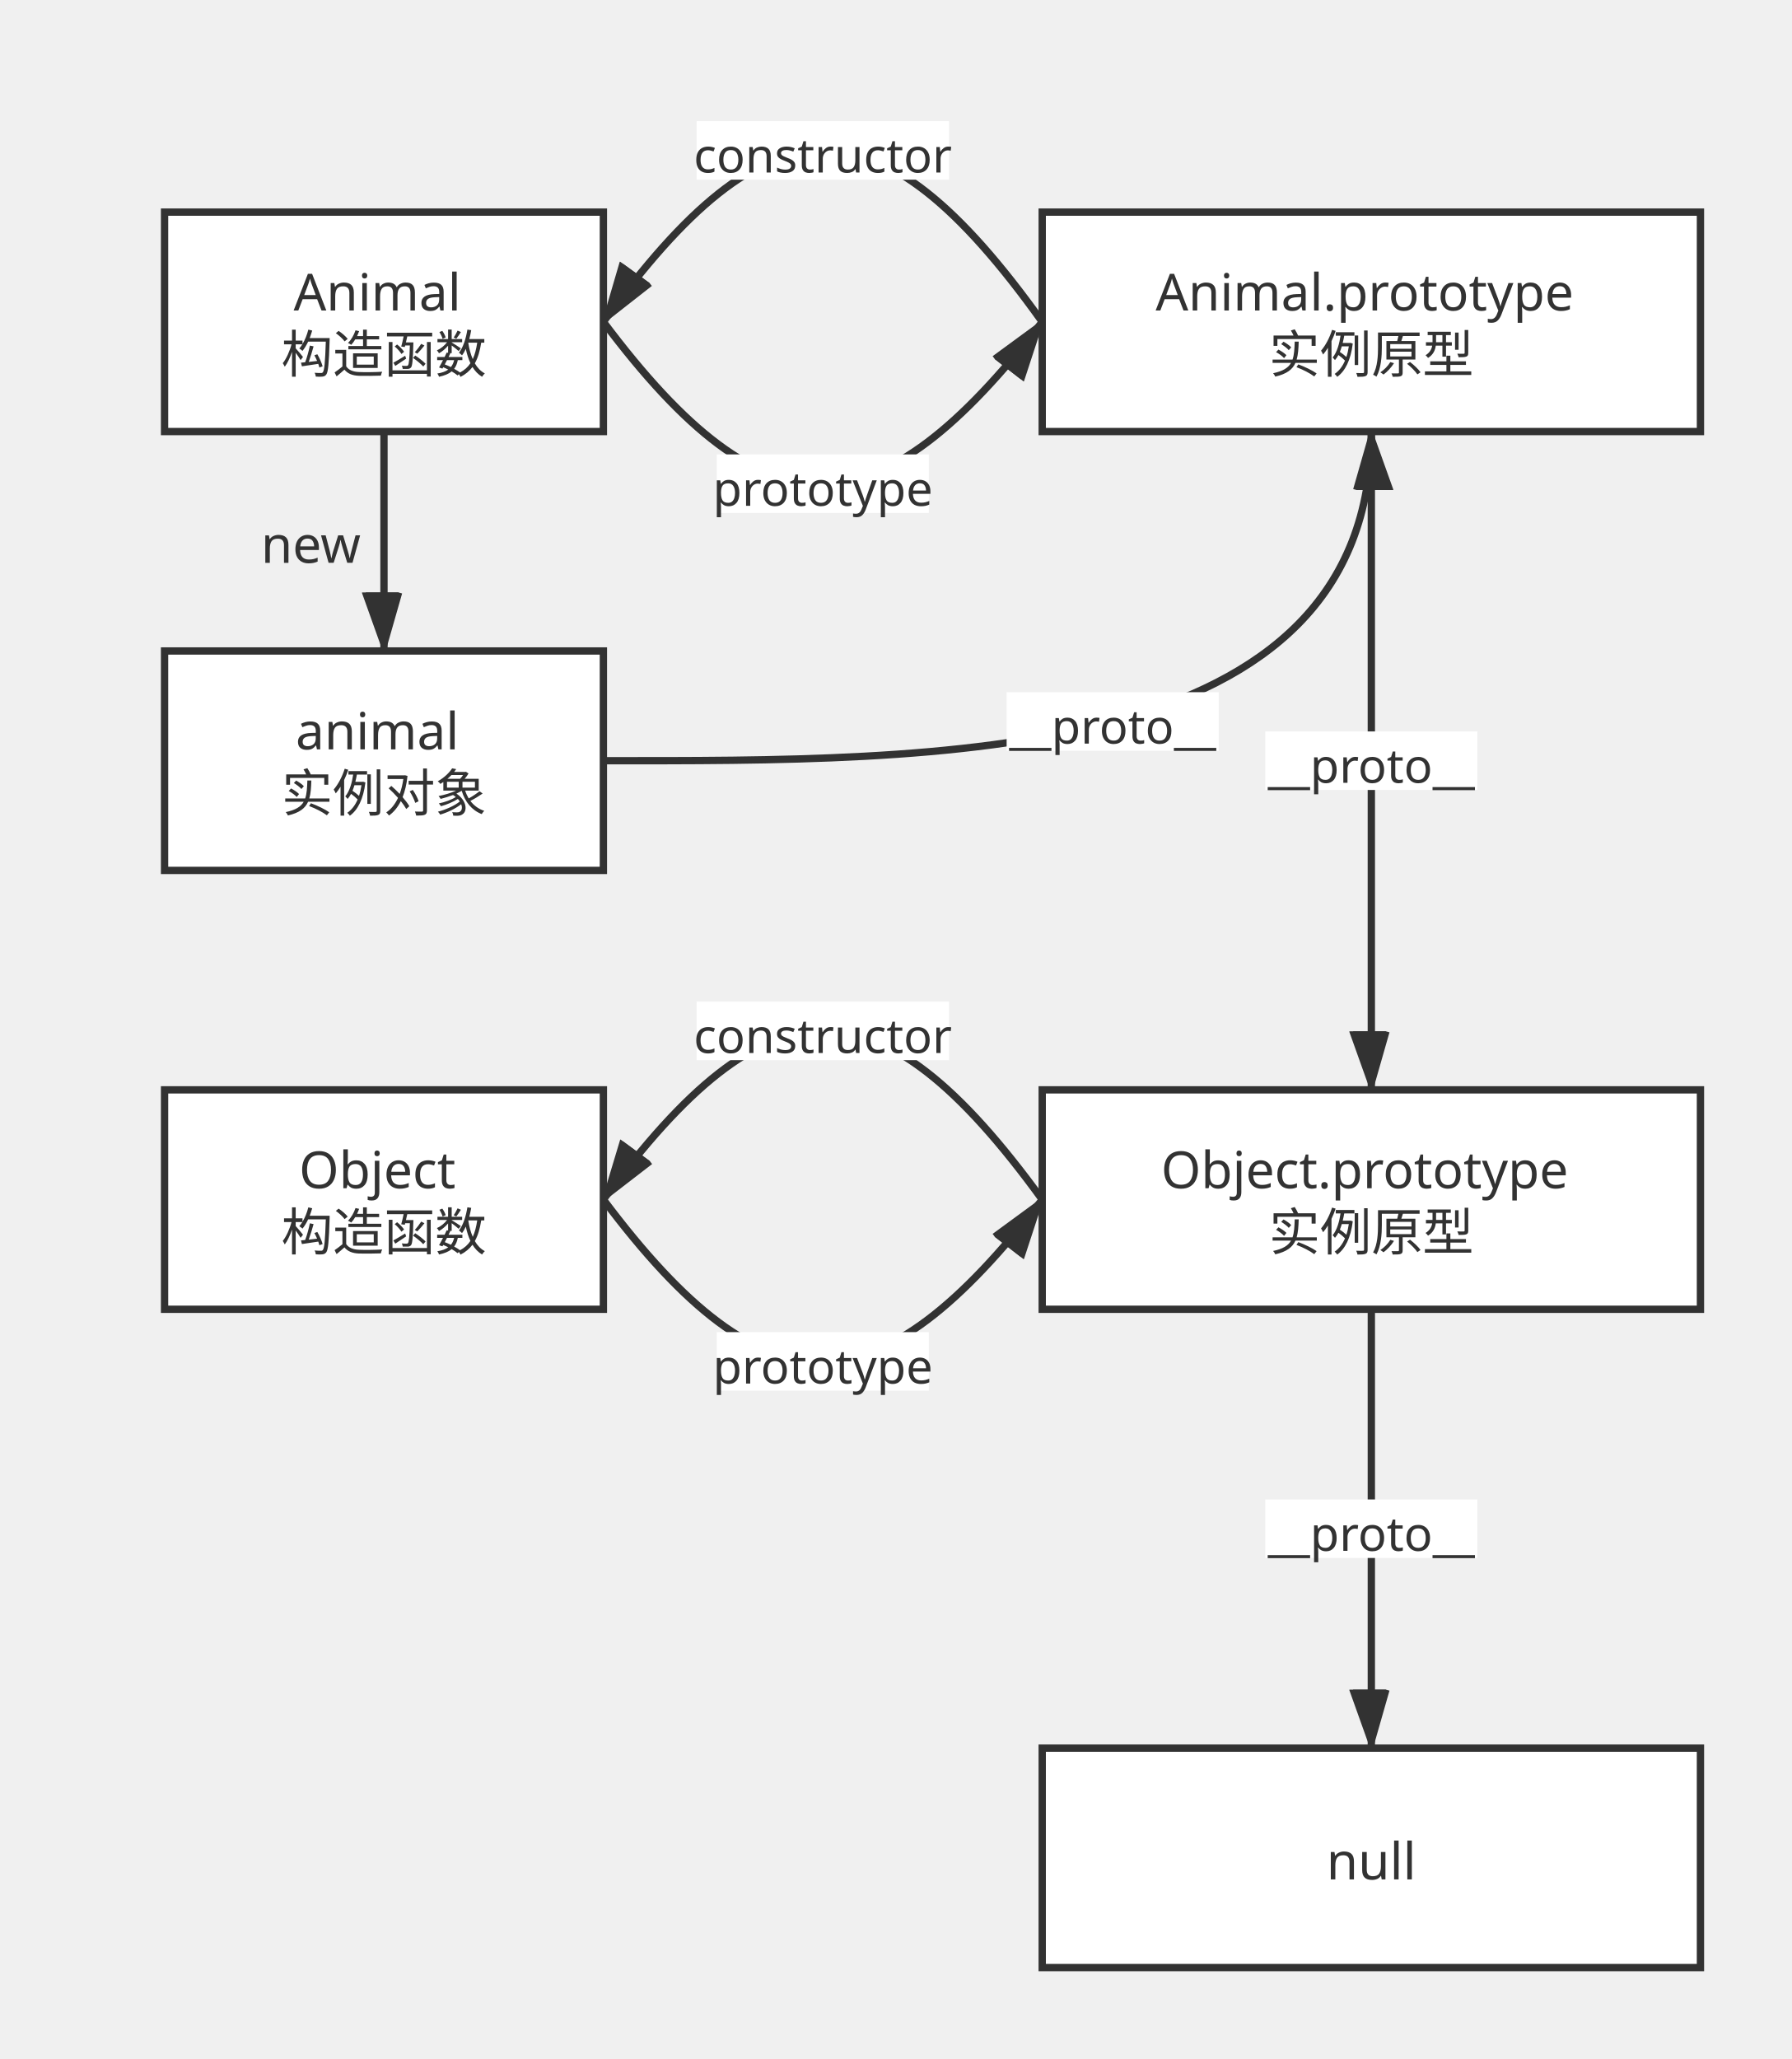
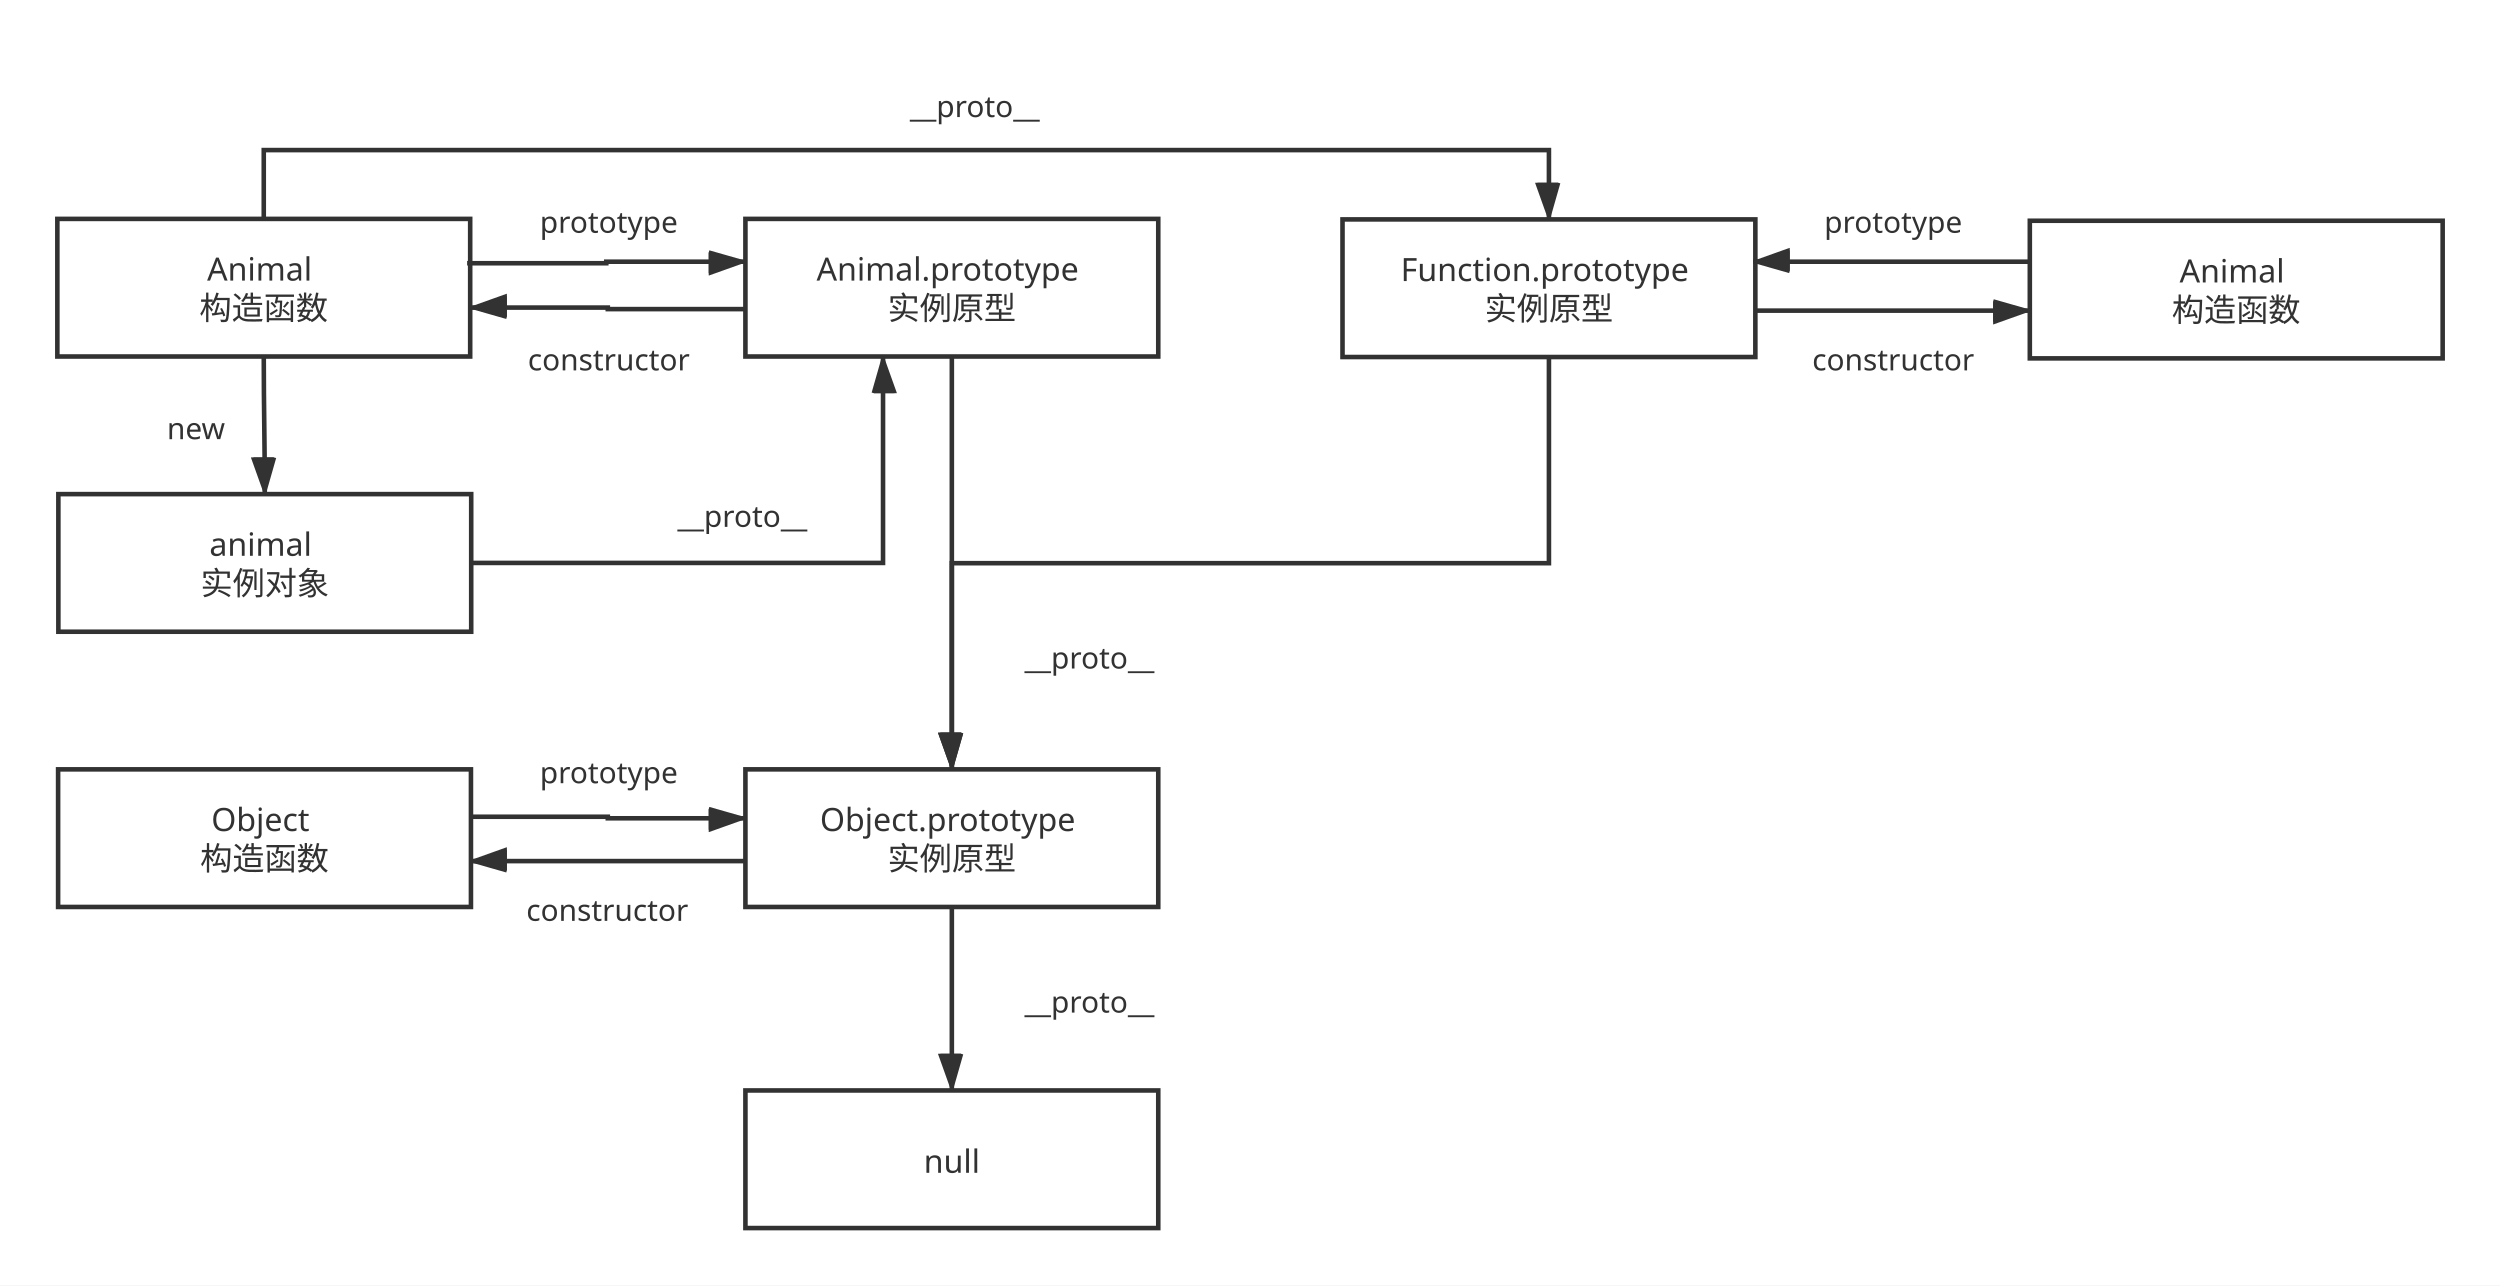
- <svg xmlns="http://www.w3.org/2000/svg" id="SvgjsSvg1006" width="490" height="563" version="1.1">
+ <svg xmlns="http://www.w3.org/2000/svg" id="SvgjsSvg1006" width="1090" height="560.438" version="1.1">
  <defs id="SvgjsDefs1007">
-     <marker id="SvgjsMarker1040" markerWidth="16" markerHeight="12" refX="16" refY="6" viewBox="0 0 16 12" orient="auto" markerUnits="userSpaceOnUse" stroke-dasharray="0,0">
-       <path id="SvgjsPath1041" d="M0,2 L14,6 L0,11 L0,2" fill="#323232" stroke="#323232" stroke-width="2" />
-     </marker>
-     <marker id="SvgjsMarker1044" markerWidth="16" markerHeight="12" refX="16" refY="6" viewBox="0 0 16 12" orient="auto" markerUnits="userSpaceOnUse" stroke-dasharray="0,0">
-       <path id="SvgjsPath1045" d="M0,2 L14,6 L0,11 L0,2" fill="#323232" stroke="#323232" stroke-width="2" />
-     </marker>
-     <marker id="SvgjsMarker1052" markerWidth="16" markerHeight="12" refX="16" refY="6" viewBox="0 0 16 12" orient="auto" markerUnits="userSpaceOnUse" stroke-dasharray="0,0">
-       <path id="SvgjsPath1053" d="M0,2 L14,6 L0,11 L0,2" fill="#323232" stroke="#323232" stroke-width="2" />
-     </marker>
-     <marker id="SvgjsMarker1060" markerWidth="16" markerHeight="12" refX="16" refY="6" viewBox="0 0 16 12" orient="auto" markerUnits="userSpaceOnUse" stroke-dasharray="0,0">
-       <path id="SvgjsPath1061" d="M0,2 L14,6 L0,11 L0,2" fill="#323232" stroke="#323232" stroke-width="2" />
-     </marker>
-     <marker id="SvgjsMarker1090" markerWidth="16" markerHeight="12" refX="16" refY="6" viewBox="0 0 16 12" orient="auto" markerUnits="userSpaceOnUse" stroke-dasharray="0,0">
-       <path id="SvgjsPath1091" d="M0,2 L14,6 L0,11 L0,2" fill="#323232" stroke="#323232" stroke-width="2" />
-     </marker>
-     <marker id="SvgjsMarker1098" markerWidth="16" markerHeight="12" refX="16" refY="6" viewBox="0 0 16 12" orient="auto" markerUnits="userSpaceOnUse" stroke-dasharray="0,0">
-       <path id="SvgjsPath1099" d="M0,2 L14,6 L0,11 L0,2" fill="#323232" stroke="#323232" stroke-width="2" />
-     </marker>
-     <marker id="SvgjsMarker1106" markerWidth="16" markerHeight="12" refX="16" refY="6" viewBox="0 0 16 12" orient="auto" markerUnits="userSpaceOnUse" stroke-dasharray="0,0">
-       <path id="SvgjsPath1107" d="M0,2 L14,6 L0,11 L0,2" fill="#323232" stroke="#323232" stroke-width="2" />
-     </marker>
-     <marker id="SvgjsMarker1114" markerWidth="16" markerHeight="12" refX="16" refY="6" viewBox="0 0 16 12" orient="auto" markerUnits="userSpaceOnUse" stroke-dasharray="0,0">
-       <path id="SvgjsPath1115" d="M0,2 L14,6 L0,11 L0,2" fill="#323232" stroke="#323232" stroke-width="2" />
+     <marker id="SvgjsMarker1059" markerWidth="16" markerHeight="12" refX="16" refY="6" viewBox="0 0 16 12" orient="auto" markerUnits="userSpaceOnUse" stroke-dasharray="0,0">
+       <path id="SvgjsPath1060" d="M0,2 L14,6 L0,11 L0,2" fill="#323232" stroke="#323232" stroke-width="2" />
+     </marker>
+     <marker id="SvgjsMarker1063" markerWidth="16" markerHeight="12" refX="16" refY="6" viewBox="0 0 16 12" orient="auto" markerUnits="userSpaceOnUse" stroke-dasharray="0,0">
+       <path id="SvgjsPath1064" d="M0,2 L14,6 L0,11 L0,2" fill="#323232" stroke="#323232" stroke-width="2" />
+     </marker>
+     <marker id="SvgjsMarker1067" markerWidth="16" markerHeight="12" refX="16" refY="6" viewBox="0 0 16 12" orient="auto" markerUnits="userSpaceOnUse" stroke-dasharray="0,0">
+       <path id="SvgjsPath1068" d="M0,2 L14,6 L0,11 L0,2" fill="#323232" stroke="#323232" stroke-width="2" />
+     </marker>
+     <marker id="SvgjsMarker1095" markerWidth="16" markerHeight="12" refX="16" refY="6" viewBox="0 0 16 12" orient="auto" markerUnits="userSpaceOnUse" stroke-dasharray="0,0">
+       <path id="SvgjsPath1096" d="M0,2 L14,6 L0,11 L0,2" fill="#323232" stroke="#323232" stroke-width="2" />
+     </marker>
+     <marker id="SvgjsMarker1107" markerWidth="16" markerHeight="12" refX="16" refY="6" viewBox="0 0 16 12" orient="auto" markerUnits="userSpaceOnUse" stroke-dasharray="0,0">
+       <path id="SvgjsPath1108" d="M0,2 L14,6 L0,11 L0,2" fill="#323232" stroke="#323232" stroke-width="2" />
+     </marker>
+     <marker id="SvgjsMarker1111" markerWidth="16" markerHeight="12" refX="16" refY="6" viewBox="0 0 16 12" orient="auto" markerUnits="userSpaceOnUse" stroke-dasharray="0,0">
+       <path id="SvgjsPath1112" d="M0,2 L14,6 L0,11 L0,2" fill="#323232" stroke="#323232" stroke-width="2" />
+     </marker>
+     <marker id="SvgjsMarker1127" markerWidth="16" markerHeight="12" refX="16" refY="6" viewBox="0 0 16 12" orient="auto" markerUnits="userSpaceOnUse" stroke-dasharray="0,0">
+       <path id="SvgjsPath1128" d="M0,2 L14,6 L0,11 L0,2" fill="#323232" stroke="#323232" stroke-width="2" />
+     </marker>
+     <marker id="SvgjsMarker1143" markerWidth="16" markerHeight="12" refX="16" refY="6" viewBox="0 0 16 12" orient="auto" markerUnits="userSpaceOnUse" stroke-dasharray="0,0">
+       <path id="SvgjsPath1144" d="M0,2 L14,6 L0,11 L0,2" fill="#323232" stroke="#323232" stroke-width="2" />
+     </marker>
+     <marker id="SvgjsMarker1147" markerWidth="16" markerHeight="12" refX="16" refY="6" viewBox="0 0 16 12" orient="auto" markerUnits="userSpaceOnUse" stroke-dasharray="0,0">
+       <path id="SvgjsPath1148" d="M0,2 L14,6 L0,11 L0,2" fill="#323232" stroke="#323232" stroke-width="2" />
+     </marker>
+     <marker id="SvgjsMarker1169" markerWidth="16" markerHeight="12" refX="16" refY="6" viewBox="0 0 16 12" orient="auto" markerUnits="userSpaceOnUse" stroke-dasharray="0,0">
+       <path id="SvgjsPath1170" d="M0,2 L14,6 L0,11 L0,2" fill="#323232" stroke="#323232" stroke-width="2" />
+     </marker>
+     <marker id="SvgjsMarker1173" markerWidth="16" markerHeight="12" refX="16" refY="6" viewBox="0 0 16 12" orient="auto" markerUnits="userSpaceOnUse" stroke-dasharray="0,0">
+       <path id="SvgjsPath1174" d="M0,2 L14,6 L0,11 L0,2" fill="#323232" stroke="#323232" stroke-width="2" />
+     </marker>
+     <marker id="SvgjsMarker1183" markerWidth="16" markerHeight="12" refX="16" refY="6" viewBox="0 0 16 12" orient="auto" markerUnits="userSpaceOnUse" stroke-dasharray="0,0">
+       <path id="SvgjsPath1184" d="M0,2 L14,6 L0,11 L0,2" fill="#323232" stroke="#323232" stroke-width="2" />
    </marker>
  </defs>
-   <g id="SvgjsG1008" transform="translate(45,58)">
-     <path id="SvgjsPath1009" d="M 0 0L 120 0L 120 60L 0 60Z" stroke="rgba(50,50,50,1)" stroke-width="2" fill-opacity="1" fill="#ffffff" />
-     <g id="SvgjsG1010">
-       <text id="SvgjsText1011" font-family="微软雅黑" text-anchor="middle" font-size="14px" width="100px" fill="#323232" font-weight="400" align="middle" anchor="middle" family="微软雅黑" size="14px" weight="400" font-style="" opacity="1" y="9.9" transform="rotate(0)">
-         <tspan id="SvgjsTspan1012" dy="17" x="60">
-           <tspan id="SvgjsTspan1013" style="text-decoration:;">Animal</tspan>
-         </tspan>
-         <tspan id="SvgjsTspan1014" dy="17" x="60">
-           <tspan id="SvgjsTspan1015" style="text-decoration:;">构造函数</tspan>
-         </tspan>
-       </text>
-     </g>
-   </g>
-   <g id="SvgjsG1016" transform="translate(45,178)">
-     <path id="SvgjsPath1017" d="M 0 0L 120 0L 120 60L 0 60Z" stroke="rgba(50,50,50,1)" stroke-width="2" fill-opacity="1" fill="#ffffff" />
-     <g id="SvgjsG1018">
-       <text id="SvgjsText1019" font-family="微软雅黑" text-anchor="middle" font-size="14px" width="100px" fill="#323232" font-weight="400" align="middle" anchor="middle" family="微软雅黑" size="14px" weight="400" font-style="" opacity="1" y="9.9" transform="rotate(0)">
-         <tspan id="SvgjsTspan1020" dy="17" x="60">
-           <tspan id="SvgjsTspan1021" style="text-decoration:;">animal</tspan>
-         </tspan>
-         <tspan id="SvgjsTspan1022" dy="17" x="60">
-           <tspan id="SvgjsTspan1023" style="text-decoration:;">实例对象</tspan>
-         </tspan>
-       </text>
-     </g>
-   </g>
-   <g id="SvgjsG1024" transform="translate(25,128)">
-     <path id="SvgjsPath1025" d="M 0 0L 120 0L 120 40L 0 40Z" stroke="none" fill="none" />
-     <g id="SvgjsG1026">
-       <text id="SvgjsText1027" font-family="微软雅黑" text-anchor="middle" font-size="14px" width="120px" fill="#323232" font-weight="400" align="middle" anchor="middle" family="微软雅黑" size="14px" weight="400" font-style="" opacity="1" y="8.9" transform="rotate(0)">
-         <tspan id="SvgjsTspan1028" dy="17" x="60">
-           <tspan id="SvgjsTspan1029" style="text-decoration:;">new</tspan>
-         </tspan>
-       </text>
-     </g>
-   </g>
-   <g id="SvgjsG1030" transform="translate(285,58)">
-     <path id="SvgjsPath1031" d="M 0 0L 180 0L 180 60L 0 60Z" stroke="rgba(50,50,50,1)" stroke-width="2" fill-opacity="1" fill="#ffffff" />
-     <g id="SvgjsG1032">
-       <text id="SvgjsText1033" font-family="微软雅黑" text-anchor="middle" font-size="14px" width="160px" fill="#323232" font-weight="400" align="middle" anchor="middle" family="微软雅黑" size="14px" weight="400" font-style="" opacity="1" y="9.9" transform="rotate(0)">
-         <tspan id="SvgjsTspan1034" dy="17" x="90">
-           <tspan id="SvgjsTspan1035" style="text-decoration:;">Animal.prototype</tspan>
-         </tspan>
-         <tspan id="SvgjsTspan1036" dy="17" x="90">
-           <tspan id="SvgjsTspan1037" style="text-decoration:;">实例原型</tspan>
-         </tspan>
-       </text>
-     </g>
-   </g>
-   <g id="SvgjsG1038">
-     <path id="SvgjsPath1039" d="M105 118L105 148L105 148L105 178" stroke="#323232" stroke-width="2" fill="none" marker-end="url(#SvgjsMarker1040)" />
-   </g>
-   <g id="SvgjsG1042">
-     <path id="SvgjsPath1043" d="M165 88C 210 148 240 146 285 88" stroke="#323232" stroke-width="2" fill="none" marker-end="url(#SvgjsMarker1044)" />
-     <rect id="SvgjsRect1046" width="58" height="16" x="196" y="124.25" fill="#ffffff" />
-     <text id="SvgjsText1047" font-family="微软雅黑" text-anchor="middle" font-size="13px" width="58px" fill="#323232" font-weight="400" align="top" anchor="middle" family="微软雅黑" size="13px" weight="400" font-style="" opacity="1" y="122.3" transform="rotate(0)">
-       <tspan id="SvgjsTspan1048" dy="16" x="225">
-         <tspan id="SvgjsTspan1049" style="text-decoration:;">prototype</tspan>
-       </tspan>
-     </text>
-   </g>
-   <g id="SvgjsG1050">
-     <path id="SvgjsPath1051" d="M165 208C 256.389 208 375 209.389 375 118" stroke="#323232" stroke-width="2" fill="none" marker-end="url(#SvgjsMarker1052)" />
-     <rect id="SvgjsRect1054" width="58" height="16" x="275.271" y="189.271" fill="#ffffff" />
-     <text id="SvgjsText1055" font-family="微软雅黑" text-anchor="middle" font-size="13px" width="58px" fill="#323232" font-weight="400" align="top" anchor="middle" family="微软雅黑" size="13px" weight="400" font-style="" opacity="1" y="187.321" transform="rotate(0)">
-       <tspan id="SvgjsTspan1056" dy="16" x="304.271">
-         <tspan id="SvgjsTspan1057" style="text-decoration:;">__proto__</tspan>
-       </tspan>
-     </text>
-   </g>
-   <g id="SvgjsG1058">
-     <path id="SvgjsPath1059" d="M285 88C 240 25 210 26 165 88" stroke="#323232" stroke-width="2" fill="none" marker-end="url(#SvgjsMarker1060)" />
-     <rect id="SvgjsRect1062" width="69" height="16" x="190.5" y="33.125" fill="#ffffff" />
-     <text id="SvgjsText1063" font-family="微软雅黑" text-anchor="middle" font-size="13px" width="69px" fill="#323232" font-weight="400" align="top" anchor="middle" family="微软雅黑" size="13px" weight="400" font-style="" opacity="1" y="31.175" transform="rotate(0)">
-       <tspan id="SvgjsTspan1064" dy="16" x="225">
-         <tspan id="SvgjsTspan1065" style="text-decoration:;">constructor</tspan>
-       </tspan>
-     </text>
-   </g>
-   <g id="SvgjsG1066" transform="translate(45,298)">
-     <path id="SvgjsPath1067" d="M 0 0L 120 0L 120 60L 0 60Z" stroke="rgba(50,50,50,1)" stroke-width="2" fill-opacity="1" fill="#ffffff" />
-     <g id="SvgjsG1068">
-       <text id="SvgjsText1069" font-family="微软雅黑" text-anchor="middle" font-size="14px" width="100px" fill="#323232" font-weight="400" align="middle" anchor="middle" family="微软雅黑" size="14px" weight="400" font-style="" opacity="1" y="9.9" transform="rotate(0)">
-         <tspan id="SvgjsTspan1070" dy="17" x="60">
-           <tspan id="SvgjsTspan1071" style="text-decoration:;">Object</tspan>
-         </tspan>
-         <tspan id="SvgjsTspan1072" dy="17" x="60">
-           <tspan id="SvgjsTspan1073" style="text-decoration:;">构造函数</tspan>
-         </tspan>
-       </text>
-     </g>
-   </g>
-   <g id="SvgjsG1074" transform="translate(285,298)">
-     <path id="SvgjsPath1075" d="M 0 0L 180 0L 180 60L 0 60Z" stroke="rgba(50,50,50,1)" stroke-width="2" fill-opacity="1" fill="#ffffff" />
-     <g id="SvgjsG1076">
-       <text id="SvgjsText1077" font-family="微软雅黑" text-anchor="middle" font-size="14px" width="160px" fill="#323232" font-weight="400" align="middle" anchor="middle" family="微软雅黑" size="14px" weight="400" font-style="" opacity="1" y="9.9" transform="rotate(0)">
-         <tspan id="SvgjsTspan1078" dy="17" x="90">
-           <tspan id="SvgjsTspan1079" style="text-decoration:;">Object.prototype</tspan>
-         </tspan>
-         <tspan id="SvgjsTspan1080" dy="17" x="90">
-           <tspan id="SvgjsTspan1081" style="text-decoration:;">实例原型</tspan>
-         </tspan>
-       </text>
-     </g>
-   </g>
-   <g id="SvgjsG1082" transform="translate(285,478)">
-     <path id="SvgjsPath1083" d="M 0 0L 180 0L 180 60L 0 60Z" stroke="rgba(50,50,50,1)" stroke-width="2" fill-opacity="1" fill="#ffffff" />
-     <g id="SvgjsG1084">
-       <text id="SvgjsText1085" font-family="微软雅黑" text-anchor="middle" font-size="14px" width="160px" fill="#323232" font-weight="400" align="middle" anchor="middle" family="微软雅黑" size="14px" weight="400" font-style="" opacity="1" y="18.9" transform="rotate(0)">
-         <tspan id="SvgjsTspan1086" dy="17" x="90">
-           <tspan id="SvgjsTspan1087" style="text-decoration:;">null</tspan>
-         </tspan>
-       </text>
-     </g>
-   </g>
-   <g id="SvgjsG1088">
-     <path id="SvgjsPath1089" d="M375 118C 375 190 375 226 375 298" stroke="#323232" stroke-width="2" fill="none" marker-end="url(#SvgjsMarker1090)" />
-     <rect id="SvgjsRect1092" width="58" height="16" x="346" y="200" fill="#ffffff" />
-     <text id="SvgjsText1093" font-family="微软雅黑" text-anchor="middle" font-size="13px" width="58px" fill="#323232" font-weight="400" align="top" anchor="middle" family="微软雅黑" size="13px" weight="400" font-style="" opacity="1" y="198.05" transform="rotate(0)">
-       <tspan id="SvgjsTspan1094" dy="16" x="375">
-         <tspan id="SvgjsTspan1095" style="text-decoration:;">__proto__</tspan>
-       </tspan>
-     </text>
-   </g>
-   <g id="SvgjsG1096">
-     <path id="SvgjsPath1097" d="M375 358C 375 406 375 430 375 478" stroke="#323232" stroke-width="2" fill="none" marker-end="url(#SvgjsMarker1098)" />
-     <rect id="SvgjsRect1100" width="58" height="16" x="346" y="410" fill="#ffffff" />
-     <text id="SvgjsText1101" font-family="微软雅黑" text-anchor="middle" font-size="13px" width="58px" fill="#323232" font-weight="400" align="top" anchor="middle" family="微软雅黑" size="13px" weight="400" font-style="" opacity="1" y="408.05" transform="rotate(0)">
-       <tspan id="SvgjsTspan1102" dy="16" x="375">
-         <tspan id="SvgjsTspan1103" style="text-decoration:;">__proto__</tspan>
-       </tspan>
-     </text>
-   </g>
-   <g id="SvgjsG1104">
-     <path id="SvgjsPath1105" d="M285 328C 240 266 210 267 165 328" stroke="#323232" stroke-width="2" fill="none" marker-end="url(#SvgjsMarker1106)" />
-     <rect id="SvgjsRect1108" width="69" height="16" x="190.5" y="273.875" fill="#ffffff" />
-     <text id="SvgjsText1109" font-family="微软雅黑" text-anchor="middle" font-size="13px" width="69px" fill="#323232" font-weight="400" align="top" anchor="middle" family="微软雅黑" size="13px" weight="400" font-style="" opacity="1" y="271.925" transform="rotate(0)">
-       <tspan id="SvgjsTspan1110" dy="16" x="225">
-         <tspan id="SvgjsTspan1111" style="text-decoration:;">constructor</tspan>
-       </tspan>
-     </text>
-   </g>
-   <g id="SvgjsG1112">
-     <path id="SvgjsPath1113" d="M165 328C 210 388 240 386 285 328" stroke="#323232" stroke-width="2" fill="none" marker-end="url(#SvgjsMarker1114)" />
-     <rect id="SvgjsRect1116" width="58" height="16" x="196" y="364.25" fill="#ffffff" />
-     <text id="SvgjsText1117" font-family="微软雅黑" text-anchor="middle" font-size="13px" width="58px" fill="#323232" font-weight="400" align="top" anchor="middle" family="微软雅黑" size="13px" weight="400" font-style="" opacity="1" y="362.3" transform="rotate(0)">
-       <tspan id="SvgjsTspan1118" dy="16" x="225">
-         <tspan id="SvgjsTspan1119" style="text-decoration:;">prototype</tspan>
-       </tspan>
-     </text>
+   <rect id="SvgjsRect1008" width="1090" height="560.438" fill="#ffffff" />
+   <g id="SvgjsG1009" transform="translate(25,95.4375)">
+     <path id="SvgjsPath1010" d="M 0 0L 180 0L 180 60L 0 60Z" stroke="rgba(50,50,50,1)" stroke-width="2" fill-opacity="1" fill="#ffffff" />
+     <g id="SvgjsG1011">
+       <text id="SvgjsText1012" font-family="微软雅黑" text-anchor="middle" font-size="14px" width="160px" fill="#323232" font-weight="400" align="middle" anchor="middle" family="微软雅黑" size="14px" weight="400" font-style="" opacity="1" y="9.9" transform="rotate(0)">
+         <tspan id="SvgjsTspan1013" dy="17" x="90">
+           <tspan id="SvgjsTspan1014" style="text-decoration:;">Animal</tspan>
+         </tspan>
+         <tspan id="SvgjsTspan1015" dy="17" x="90">
+           <tspan id="SvgjsTspan1016" style="text-decoration:;">构造函数</tspan>
+         </tspan>
+       </text>
+     </g>
+   </g>
+   <g id="SvgjsG1017" transform="translate(325,95.4375)">
+     <path id="SvgjsPath1018" d="M 0 0L 180 0L 180 60L 0 60Z" stroke="rgba(50,50,50,1)" stroke-width="2" fill-opacity="1" fill="#ffffff" />
+     <g id="SvgjsG1019">
+       <text id="SvgjsText1020" font-family="微软雅黑" text-anchor="middle" font-size="14px" width="160px" fill="#323232" font-weight="400" align="middle" anchor="middle" family="微软雅黑" size="14px" weight="400" font-style="" opacity="1" y="9.9" transform="rotate(0)">
+         <tspan id="SvgjsTspan1021" dy="17" x="90">
+           <tspan id="SvgjsTspan1022" style="text-decoration:;">Animal.prototype</tspan>
+         </tspan>
+         <tspan id="SvgjsTspan1023" dy="17" x="90">
+           <tspan id="SvgjsTspan1024" style="text-decoration:;">实例原型</tspan>
+         </tspan>
+       </text>
+     </g>
+   </g>
+   <g id="SvgjsG1025" transform="translate(25.44444,215.4375)">
+     <path id="SvgjsPath1026" d="M 0 0L 180 0L 180 60L 0 60Z" stroke="rgba(50,50,50,1)" stroke-width="2" fill-opacity="1" fill="#ffffff" />
+     <g id="SvgjsG1027">
+       <text id="SvgjsText1028" font-family="微软雅黑" text-anchor="middle" font-size="14px" width="160px" fill="#323232" font-weight="400" align="middle" anchor="middle" family="微软雅黑" size="14px" weight="400" font-style="" opacity="1" y="9.9" transform="rotate(0)">
+         <tspan id="SvgjsTspan1029" dy="17" x="90">
+           <tspan id="SvgjsTspan1030" style="text-decoration:;">animal</tspan>
+         </tspan>
+         <tspan id="SvgjsTspan1031" dy="17" x="90">
+           <tspan id="SvgjsTspan1032" style="text-decoration:;">实例对象</tspan>
+         </tspan>
+       </text>
+     </g>
+   </g>
+   <g id="SvgjsG1033" transform="translate(325,335.4375)">
+     <path id="SvgjsPath1034" d="M 0 0L 180 0L 180 60L 0 60Z" stroke="rgba(50,50,50,1)" stroke-width="2" fill-opacity="1" fill="#ffffff" />
+     <g id="SvgjsG1035">
+       <text id="SvgjsText1036" font-family="微软雅黑" text-anchor="middle" font-size="14px" width="160px" fill="#323232" font-weight="400" align="middle" anchor="middle" family="微软雅黑" size="14px" weight="400" font-style="" opacity="1" y="9.9" transform="rotate(0)">
+         <tspan id="SvgjsTspan1037" dy="17" x="90">
+           <tspan id="SvgjsTspan1038" style="text-decoration:;">Object.prototype</tspan>
+         </tspan>
+         <tspan id="SvgjsTspan1039" dy="17" x="90">
+           <tspan id="SvgjsTspan1040" style="text-decoration:;">实例原型</tspan>
+         </tspan>
+       </text>
+     </g>
+   </g>
+   <g id="SvgjsG1041" transform="translate(25.33333,335.4375)">
+     <path id="SvgjsPath1042" d="M 0 0L 180 0L 180 60L 0 60Z" stroke="rgba(50,50,50,1)" stroke-width="2" fill-opacity="1" fill="#ffffff" />
+     <g id="SvgjsG1043">
+       <text id="SvgjsText1044" font-family="微软雅黑" text-anchor="middle" font-size="14px" width="160px" fill="#323232" font-weight="400" align="middle" anchor="middle" family="微软雅黑" size="14px" weight="400" font-style="" opacity="1" y="9.9" transform="rotate(0)">
+         <tspan id="SvgjsTspan1045" dy="17" x="90">
+           <tspan id="SvgjsTspan1046" style="text-decoration:;">Object</tspan>
+         </tspan>
+         <tspan id="SvgjsTspan1047" dy="17" x="90">
+           <tspan id="SvgjsTspan1048" style="text-decoration:;">构造函数</tspan>
+         </tspan>
+       </text>
+     </g>
+   </g>
+   <g id="SvgjsG1049" transform="translate(585.3333,95.65972)">
+     <path id="SvgjsPath1050" d="M 0 0L 180 0L 180 60L 0 60Z" stroke="rgba(50,50,50,1)" stroke-width="2" fill-opacity="1" fill="#ffffff" />
+     <g id="SvgjsG1051">
+       <text id="SvgjsText1052" font-family="微软雅黑" text-anchor="middle" font-size="14px" width="160px" fill="#323232" font-weight="400" align="middle" anchor="middle" family="微软雅黑" size="14px" weight="400" font-style="" opacity="1" y="9.9" transform="rotate(0)">
+         <tspan id="SvgjsTspan1053" dy="17" x="90">
+           <tspan id="SvgjsTspan1054" style="text-decoration:;">Function.prototype</tspan>
+         </tspan>
+         <tspan id="SvgjsTspan1055" dy="17" x="90">
+           <tspan id="SvgjsTspan1056" style="text-decoration:;">实例原型</tspan>
+         </tspan>
+       </text>
+     </g>
+   </g>
+   <g id="SvgjsG1057">
+     <path id="SvgjsPath1058" d="M115 155.437C 115 179.438 115.444 191.437 115.444 215.437" stroke="#323232" stroke-width="2" fill="none" marker-end="url(#SvgjsMarker1059)" />
+   </g>
+   <g id="SvgjsG1061">
+     <path id="SvgjsPath1062" d="M203.667 114.771L264.333 114.771L264.333 114.104L325 114.104" stroke="#323232" stroke-width="2" fill="none" marker-end="url(#SvgjsMarker1063)" />
+   </g>
+   <g id="SvgjsG1065">
+     <path id="SvgjsPath1066" d="M325 134.771L265 134.771L265 134.104L205 134.104" stroke="#323232" stroke-width="2" fill="none" marker-end="url(#SvgjsMarker1067)" />
+   </g>
+   <g id="SvgjsG1069" transform="translate(205.4444,75.4375)">
+     <path id="SvgjsPath1070" d="M 0 0L 120 0L 120 40L 0 40Z" stroke="none" fill="none" />
+     <g id="SvgjsG1071">
+       <text id="SvgjsText1072" font-family="微软雅黑" text-anchor="middle" font-size="13px" width="120px" fill="#323232" font-weight="400" align="middle" anchor="middle" family="微软雅黑" size="13px" weight="400" font-style="" opacity="1" y="10.05" transform="rotate(0)">
+         <tspan id="SvgjsTspan1073" dy="16" x="60">
+           <tspan id="SvgjsTspan1074" style="text-decoration:;">prototype</tspan>
+         </tspan>
+       </text>
+     </g>
+   </g>
+   <g id="SvgjsG1075" transform="translate(205.4444,135.4375)">
+     <path id="SvgjsPath1076" d="M 0 0L 120 0L 120 40L 0 40Z" stroke="none" fill="none" />
+     <g id="SvgjsG1077">
+       <text id="SvgjsText1078" font-family="微软雅黑" text-anchor="middle" font-size="13px" width="120px" fill="#323232" font-weight="400" align="middle" anchor="middle" family="微软雅黑" size="13px" weight="400" font-style="" opacity="1" y="10.05" transform="rotate(0)">
+         <tspan id="SvgjsTspan1079" dy="16" x="60">
+           <tspan id="SvgjsTspan1080" style="text-decoration:;">constructor</tspan>
+         </tspan>
+       </text>
+     </g>
+   </g>
+   <g id="SvgjsG1081" transform="translate(25.44444,165.4375)">
+     <path id="SvgjsPath1082" d="M 0 0L 120 0L 120 40L 0 40Z" stroke="none" fill="none" />
+     <g id="SvgjsG1083">
+       <text id="SvgjsText1084" font-family="微软雅黑" text-anchor="middle" font-size="13px" width="120px" fill="#323232" font-weight="400" align="middle" anchor="middle" family="微软雅黑" size="13px" weight="400" font-style="" opacity="1" y="10.05" transform="rotate(0)">
+         <tspan id="SvgjsTspan1085" dy="16" x="60">
+           <tspan id="SvgjsTspan1086" style="text-decoration:;">new</tspan>
+         </tspan>
+       </text>
+     </g>
+   </g>
+   <g id="SvgjsG1087" transform="translate(263.6667,203.6597)">
+     <path id="SvgjsPath1088" d="M 0 0L 120 0L 120 40L 0 40Z" stroke="none" fill="none" />
+     <g id="SvgjsG1089">
+       <text id="SvgjsText1090" font-family="微软雅黑" text-anchor="middle" font-size="13px" width="120px" fill="#323232" font-weight="400" align="middle" anchor="middle" family="微软雅黑" size="13px" weight="400" font-style="" opacity="1" y="10.05" transform="rotate(0)">
+         <tspan id="SvgjsTspan1091" dy="16" x="60">
+           <tspan id="SvgjsTspan1092" style="text-decoration:;">__proto__</tspan>
+         </tspan>
+       </text>
+     </g>
+   </g>
+   <g id="SvgjsG1093">
+     <path id="SvgjsPath1094" d="M205.444 245.438L385 245.438L385 155.437" stroke="#323232" stroke-width="2" fill="none" marker-end="url(#SvgjsMarker1095)" />
+   </g>
+   <g id="SvgjsG1097" transform="translate(885,96.25231)">
+     <path id="SvgjsPath1098" d="M 0 0L 180 0L 180 60L 0 60Z" stroke="rgba(50,50,50,1)" stroke-width="2" fill-opacity="1" fill="#ffffff" />
+     <g id="SvgjsG1099">
+       <text id="SvgjsText1100" font-family="微软雅黑" text-anchor="middle" font-size="14px" width="160px" fill="#323232" font-weight="400" align="middle" anchor="middle" family="微软雅黑" size="14px" weight="400" font-style="" opacity="1" y="9.9" transform="rotate(0)">
+         <tspan id="SvgjsTspan1101" dy="17" x="90">
+           <tspan id="SvgjsTspan1102" style="text-decoration:;">Animal</tspan>
+         </tspan>
+         <tspan id="SvgjsTspan1103" dy="17" x="90">
+           <tspan id="SvgjsTspan1104" style="text-decoration:;">构造函数</tspan>
+         </tspan>
+       </text>
+     </g>
+   </g>
+   <g id="SvgjsG1105">
+     <path id="SvgjsPath1106" d="M885 114.104L824.667 114.104L824.667 114.104L764.333 114.104" stroke="#323232" stroke-width="2" fill="none" marker-end="url(#SvgjsMarker1107)" />
+   </g>
+   <g id="SvgjsG1109">
+     <path id="SvgjsPath1110" d="M765 135.437L825 135.437L825 135.437L885 135.437" stroke="#323232" stroke-width="2" fill="none" marker-end="url(#SvgjsMarker1111)" />
+   </g>
+   <g id="SvgjsG1113" transform="translate(765.4444,75.4375)">
+     <path id="SvgjsPath1114" d="M 0 0L 120 0L 120 40L 0 40Z" stroke="none" fill="none" />
+     <g id="SvgjsG1115">
+       <text id="SvgjsText1116" font-family="微软雅黑" text-anchor="middle" font-size="13px" width="120px" fill="#323232" font-weight="400" align="middle" anchor="middle" family="微软雅黑" size="13px" weight="400" font-style="" opacity="1" y="10.05" transform="rotate(0)">
+         <tspan id="SvgjsTspan1117" dy="16" x="60">
+           <tspan id="SvgjsTspan1118" style="text-decoration:;">prototype</tspan>
+         </tspan>
+       </text>
+     </g>
+   </g>
+   <g id="SvgjsG1119" transform="translate(765.4444,135.4375)">
+     <path id="SvgjsPath1120" d="M 0 0L 120 0L 120 40L 0 40Z" stroke="none" fill="none" />
+     <g id="SvgjsG1121">
+       <text id="SvgjsText1122" font-family="微软雅黑" text-anchor="middle" font-size="13px" width="120px" fill="#323232" font-weight="400" align="middle" anchor="middle" family="微软雅黑" size="13px" weight="400" font-style="" opacity="1" y="10.05" transform="rotate(0)">
+         <tspan id="SvgjsTspan1123" dy="16" x="60">
+           <tspan id="SvgjsTspan1124" style="text-decoration:;">constructor</tspan>
+         </tspan>
+       </text>
+     </g>
+   </g>
+   <g id="SvgjsG1125">
+     <path id="SvgjsPath1126" d="M115 95.437L115 65.437L675.333 65.437L675.333 95.66" stroke="#323232" stroke-width="2" fill="none" marker-end="url(#SvgjsMarker1127)" />
+   </g>
+   <g id="SvgjsG1129" transform="translate(365,24.99306)">
+     <path id="SvgjsPath1130" d="M 0 0L 120 0L 120 40L 0 40Z" stroke="none" fill="none" />
+     <g id="SvgjsG1131">
+       <text id="SvgjsText1132" font-family="微软雅黑" text-anchor="middle" font-size="13px" width="120px" fill="#323232" font-weight="400" align="middle" anchor="middle" family="微软雅黑" size="13px" weight="400" font-style="" opacity="1" y="10.05" transform="rotate(0)">
+         <tspan id="SvgjsTspan1133" dy="16" x="60">
+           <tspan id="SvgjsTspan1134" style="text-decoration:;">__proto__</tspan>
+         </tspan>
+       </text>
+     </g>
+   </g>
+   <g id="SvgjsG1135" transform="translate(415,265.4375)">
+     <path id="SvgjsPath1136" d="M 0 0L 120 0L 120 40L 0 40Z" stroke="none" fill="none" />
+     <g id="SvgjsG1137">
+       <text id="SvgjsText1138" font-family="微软雅黑" text-anchor="middle" font-size="13px" width="120px" fill="#323232" font-weight="400" align="middle" anchor="middle" family="微软雅黑" size="13px" weight="400" font-style="" opacity="1" y="10.05" transform="rotate(0)">
+         <tspan id="SvgjsTspan1139" dy="16" x="60">
+           <tspan id="SvgjsTspan1140" style="text-decoration:;">__proto__</tspan>
+         </tspan>
+       </text>
+     </g>
+   </g>
+   <g id="SvgjsG1141">
+     <path id="SvgjsPath1142" d="M205 356.104L265 356.104L265 356.771L325 356.771" stroke="#323232" stroke-width="2" fill="none" marker-end="url(#SvgjsMarker1143)" />
+   </g>
+   <g id="SvgjsG1145">
+     <path id="SvgjsPath1146" d="M325 375.437L265 375.437L265 375.437L205 375.437" stroke="#323232" stroke-width="2" fill="none" marker-end="url(#SvgjsMarker1147)" />
+   </g>
+   <g id="SvgjsG1149" transform="translate(205.4444,315.4375)">
+     <path id="SvgjsPath1150" d="M 0 0L 120 0L 120 40L 0 40Z" stroke="none" fill="none" />
+     <g id="SvgjsG1151">
+       <text id="SvgjsText1152" font-family="微软雅黑" text-anchor="middle" font-size="13px" width="120px" fill="#323232" font-weight="400" align="middle" anchor="middle" family="微软雅黑" size="13px" weight="400" font-style="" opacity="1" y="10.05" transform="rotate(0)">
+         <tspan id="SvgjsTspan1153" dy="16" x="60">
+           <tspan id="SvgjsTspan1154" style="text-decoration:;">prototype</tspan>
+         </tspan>
+       </text>
+     </g>
+   </g>
+   <g id="SvgjsG1155" transform="translate(204.7778,375.4375)">
+     <path id="SvgjsPath1156" d="M 0 0L 120 0L 120 40L 0 40Z" stroke="none" fill="none" />
+     <g id="SvgjsG1157">
+       <text id="SvgjsText1158" font-family="微软雅黑" text-anchor="middle" font-size="13px" width="120px" fill="#323232" font-weight="400" align="middle" anchor="middle" family="微软雅黑" size="13px" weight="400" font-style="" opacity="1" y="10.05" transform="rotate(0)">
+         <tspan id="SvgjsTspan1159" dy="16" x="60">
+           <tspan id="SvgjsTspan1160" style="text-decoration:;">constructor</tspan>
+         </tspan>
+       </text>
+     </g>
+   </g>
+   <g id="SvgjsG1161" transform="translate(325,475.4375)">
+     <path id="SvgjsPath1162" d="M 0 0L 180 0L 180 60L 0 60Z" stroke="rgba(50,50,50,1)" stroke-width="2" fill-opacity="1" fill="#ffffff" />
+     <g id="SvgjsG1163">
+       <text id="SvgjsText1164" font-family="微软雅黑" text-anchor="middle" font-size="14px" width="160px" fill="#323232" font-weight="400" align="middle" anchor="middle" family="微软雅黑" size="14px" weight="400" font-style="" opacity="1" y="18.9" transform="rotate(0)">
+         <tspan id="SvgjsTspan1165" dy="17" x="90">
+           <tspan id="SvgjsTspan1166" style="text-decoration:;">null</tspan>
+         </tspan>
+       </text>
+     </g>
+   </g>
+   <g id="SvgjsG1167">
+     <path id="SvgjsPath1168" d="M415 395.438L415 435.438L415 435.438L415 475.438" stroke="#323232" stroke-width="2" fill="none" marker-end="url(#SvgjsMarker1169)" />
+   </g>
+   <g id="SvgjsG1171">
+     <path id="SvgjsPath1172" d="M415 155.438L415 245.438L415 245.438L415 335.438" stroke="#323232" stroke-width="2" fill="none" marker-end="url(#SvgjsMarker1173)" />
+   </g>
+   <g id="SvgjsG1175" transform="translate(415,415.4375)">
+     <path id="SvgjsPath1176" d="M 0 0L 120 0L 120 40L 0 40Z" stroke="none" fill="none" />
+     <g id="SvgjsG1177">
+       <text id="SvgjsText1178" font-family="微软雅黑" text-anchor="middle" font-size="13px" width="120px" fill="#323232" font-weight="400" align="middle" anchor="middle" family="微软雅黑" size="13px" weight="400" font-style="" opacity="1" y="10.05" transform="rotate(0)">
+         <tspan id="SvgjsTspan1179" dy="16" x="60">
+           <tspan id="SvgjsTspan1180" style="text-decoration:;">__proto__</tspan>
+         </tspan>
+       </text>
+     </g>
+   </g>
+   <g id="SvgjsG1181">
+     <path id="SvgjsPath1182" d="M675.333 155.66L675.333 245.549L415 245.549L415 335.438" stroke="#323232" stroke-width="2" fill="none" marker-end="url(#SvgjsMarker1183)" />
  </g>
</svg>
